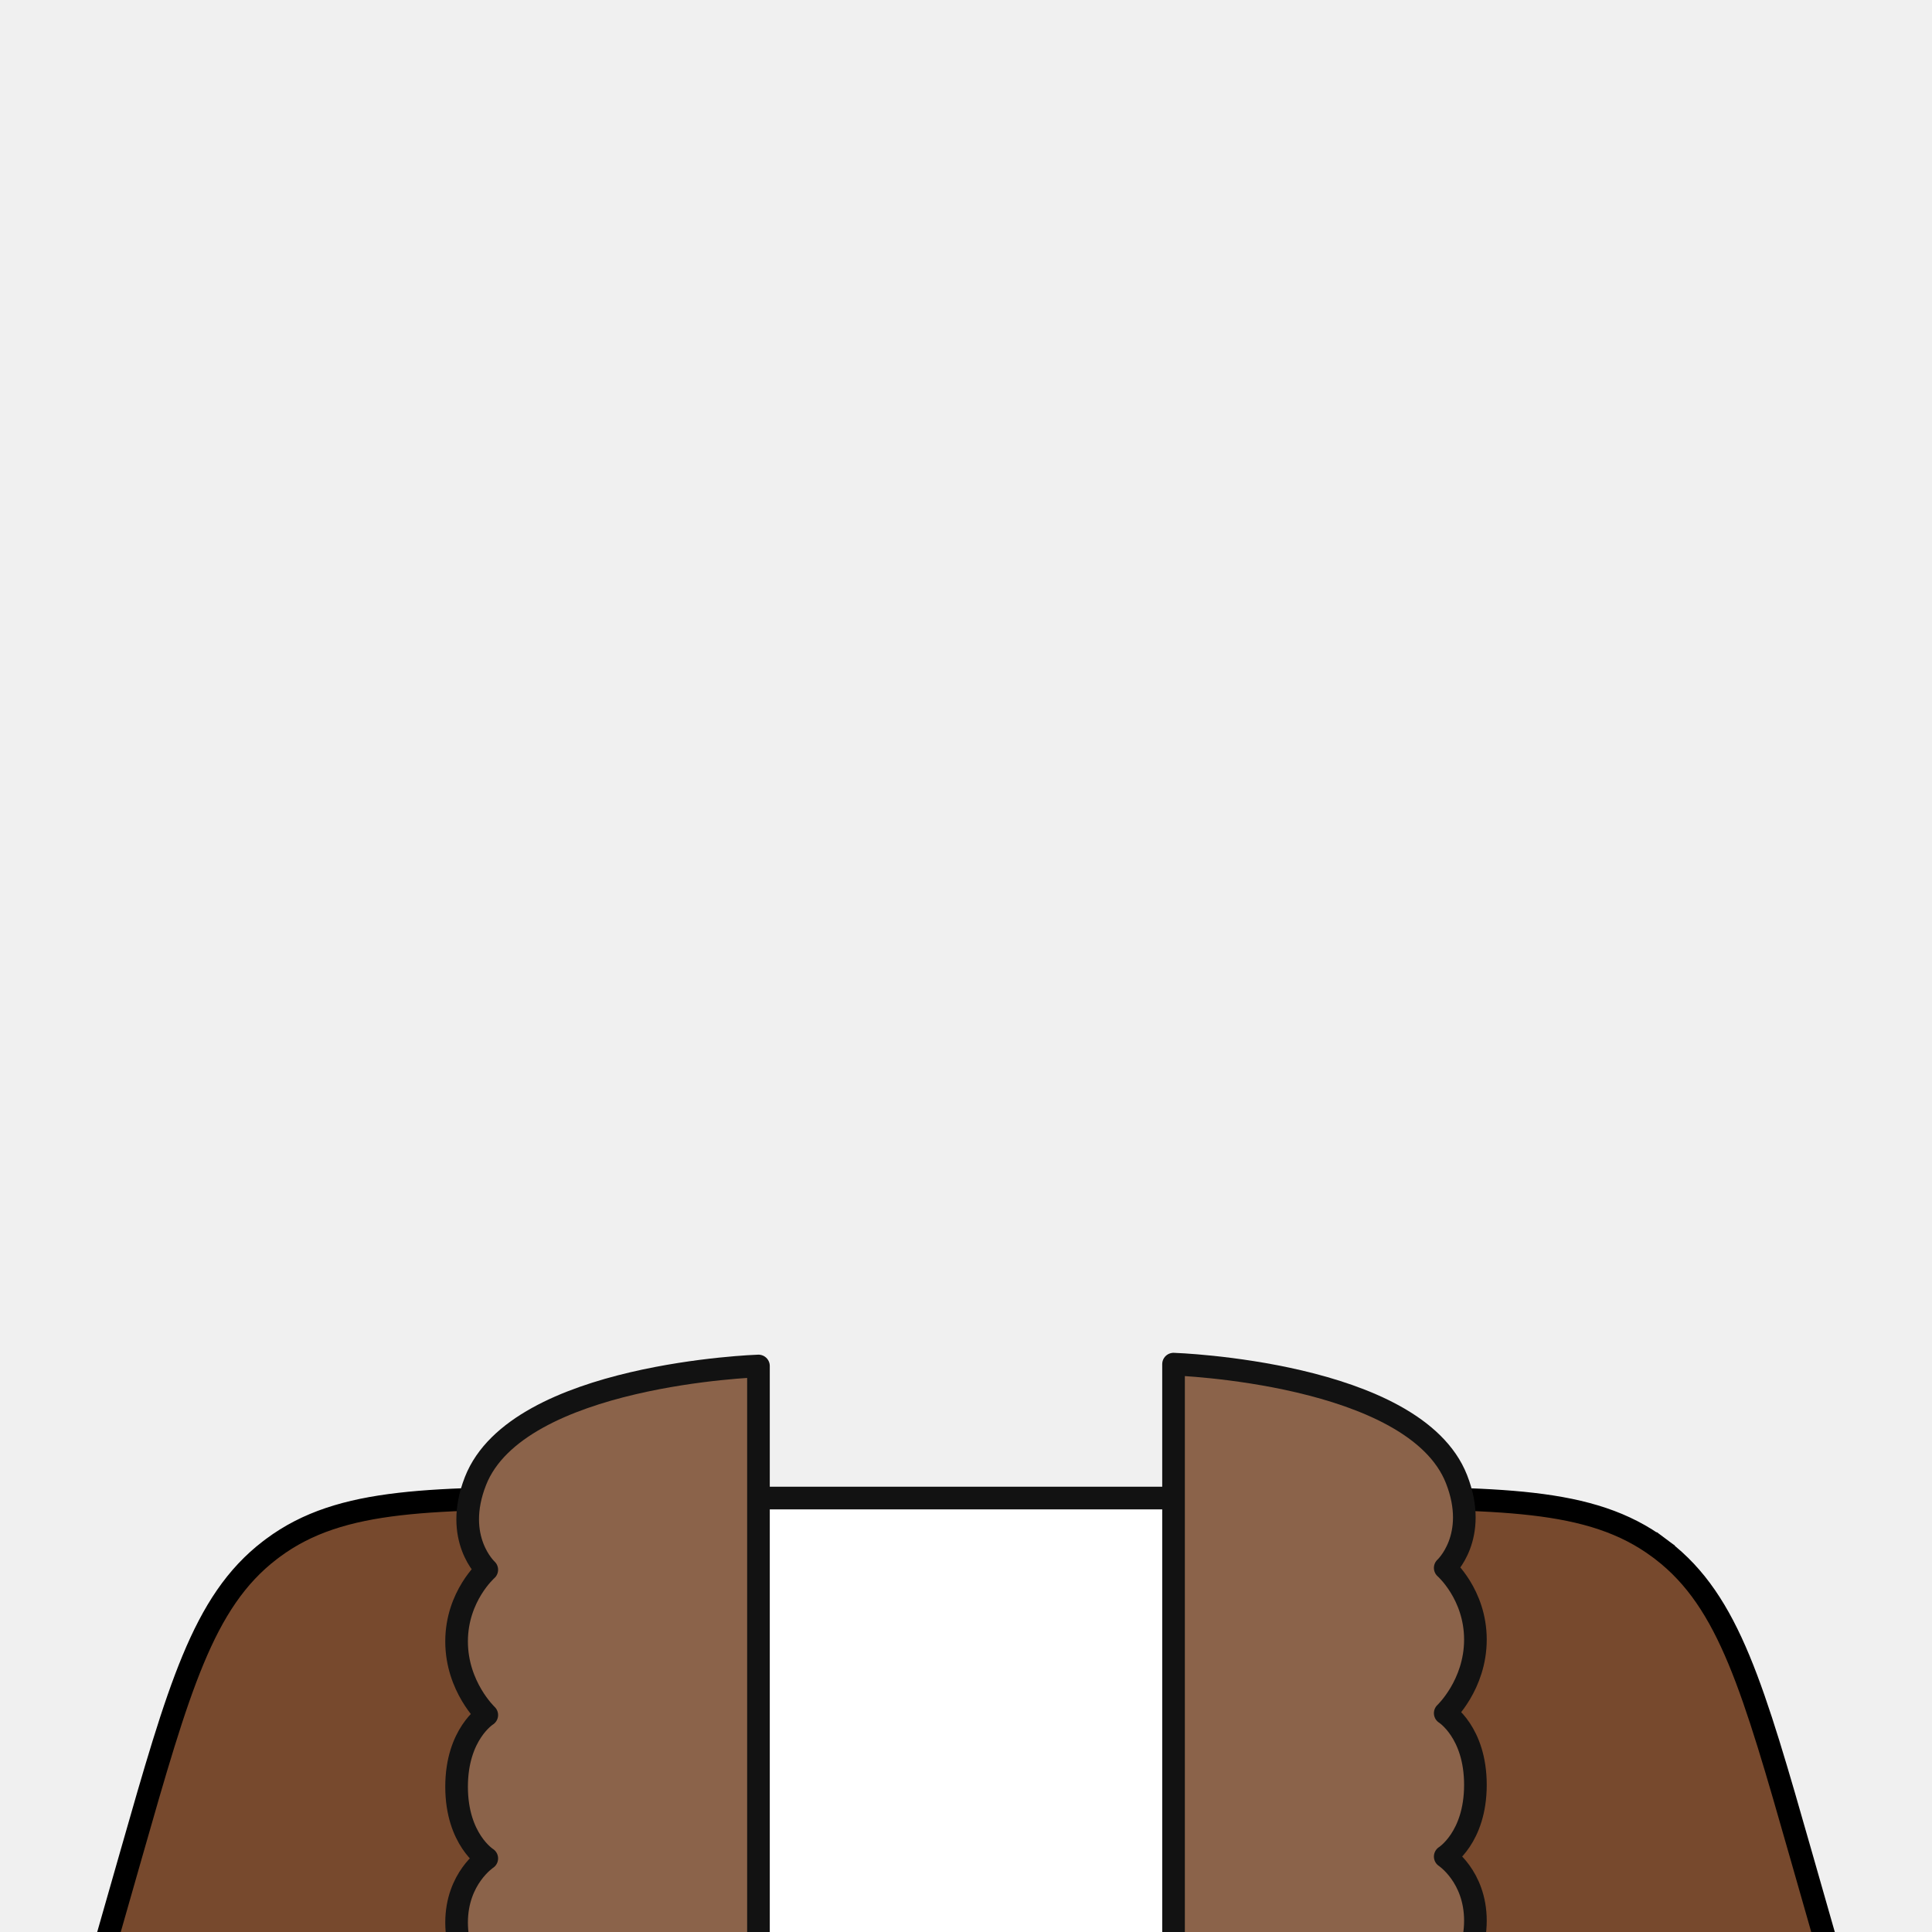
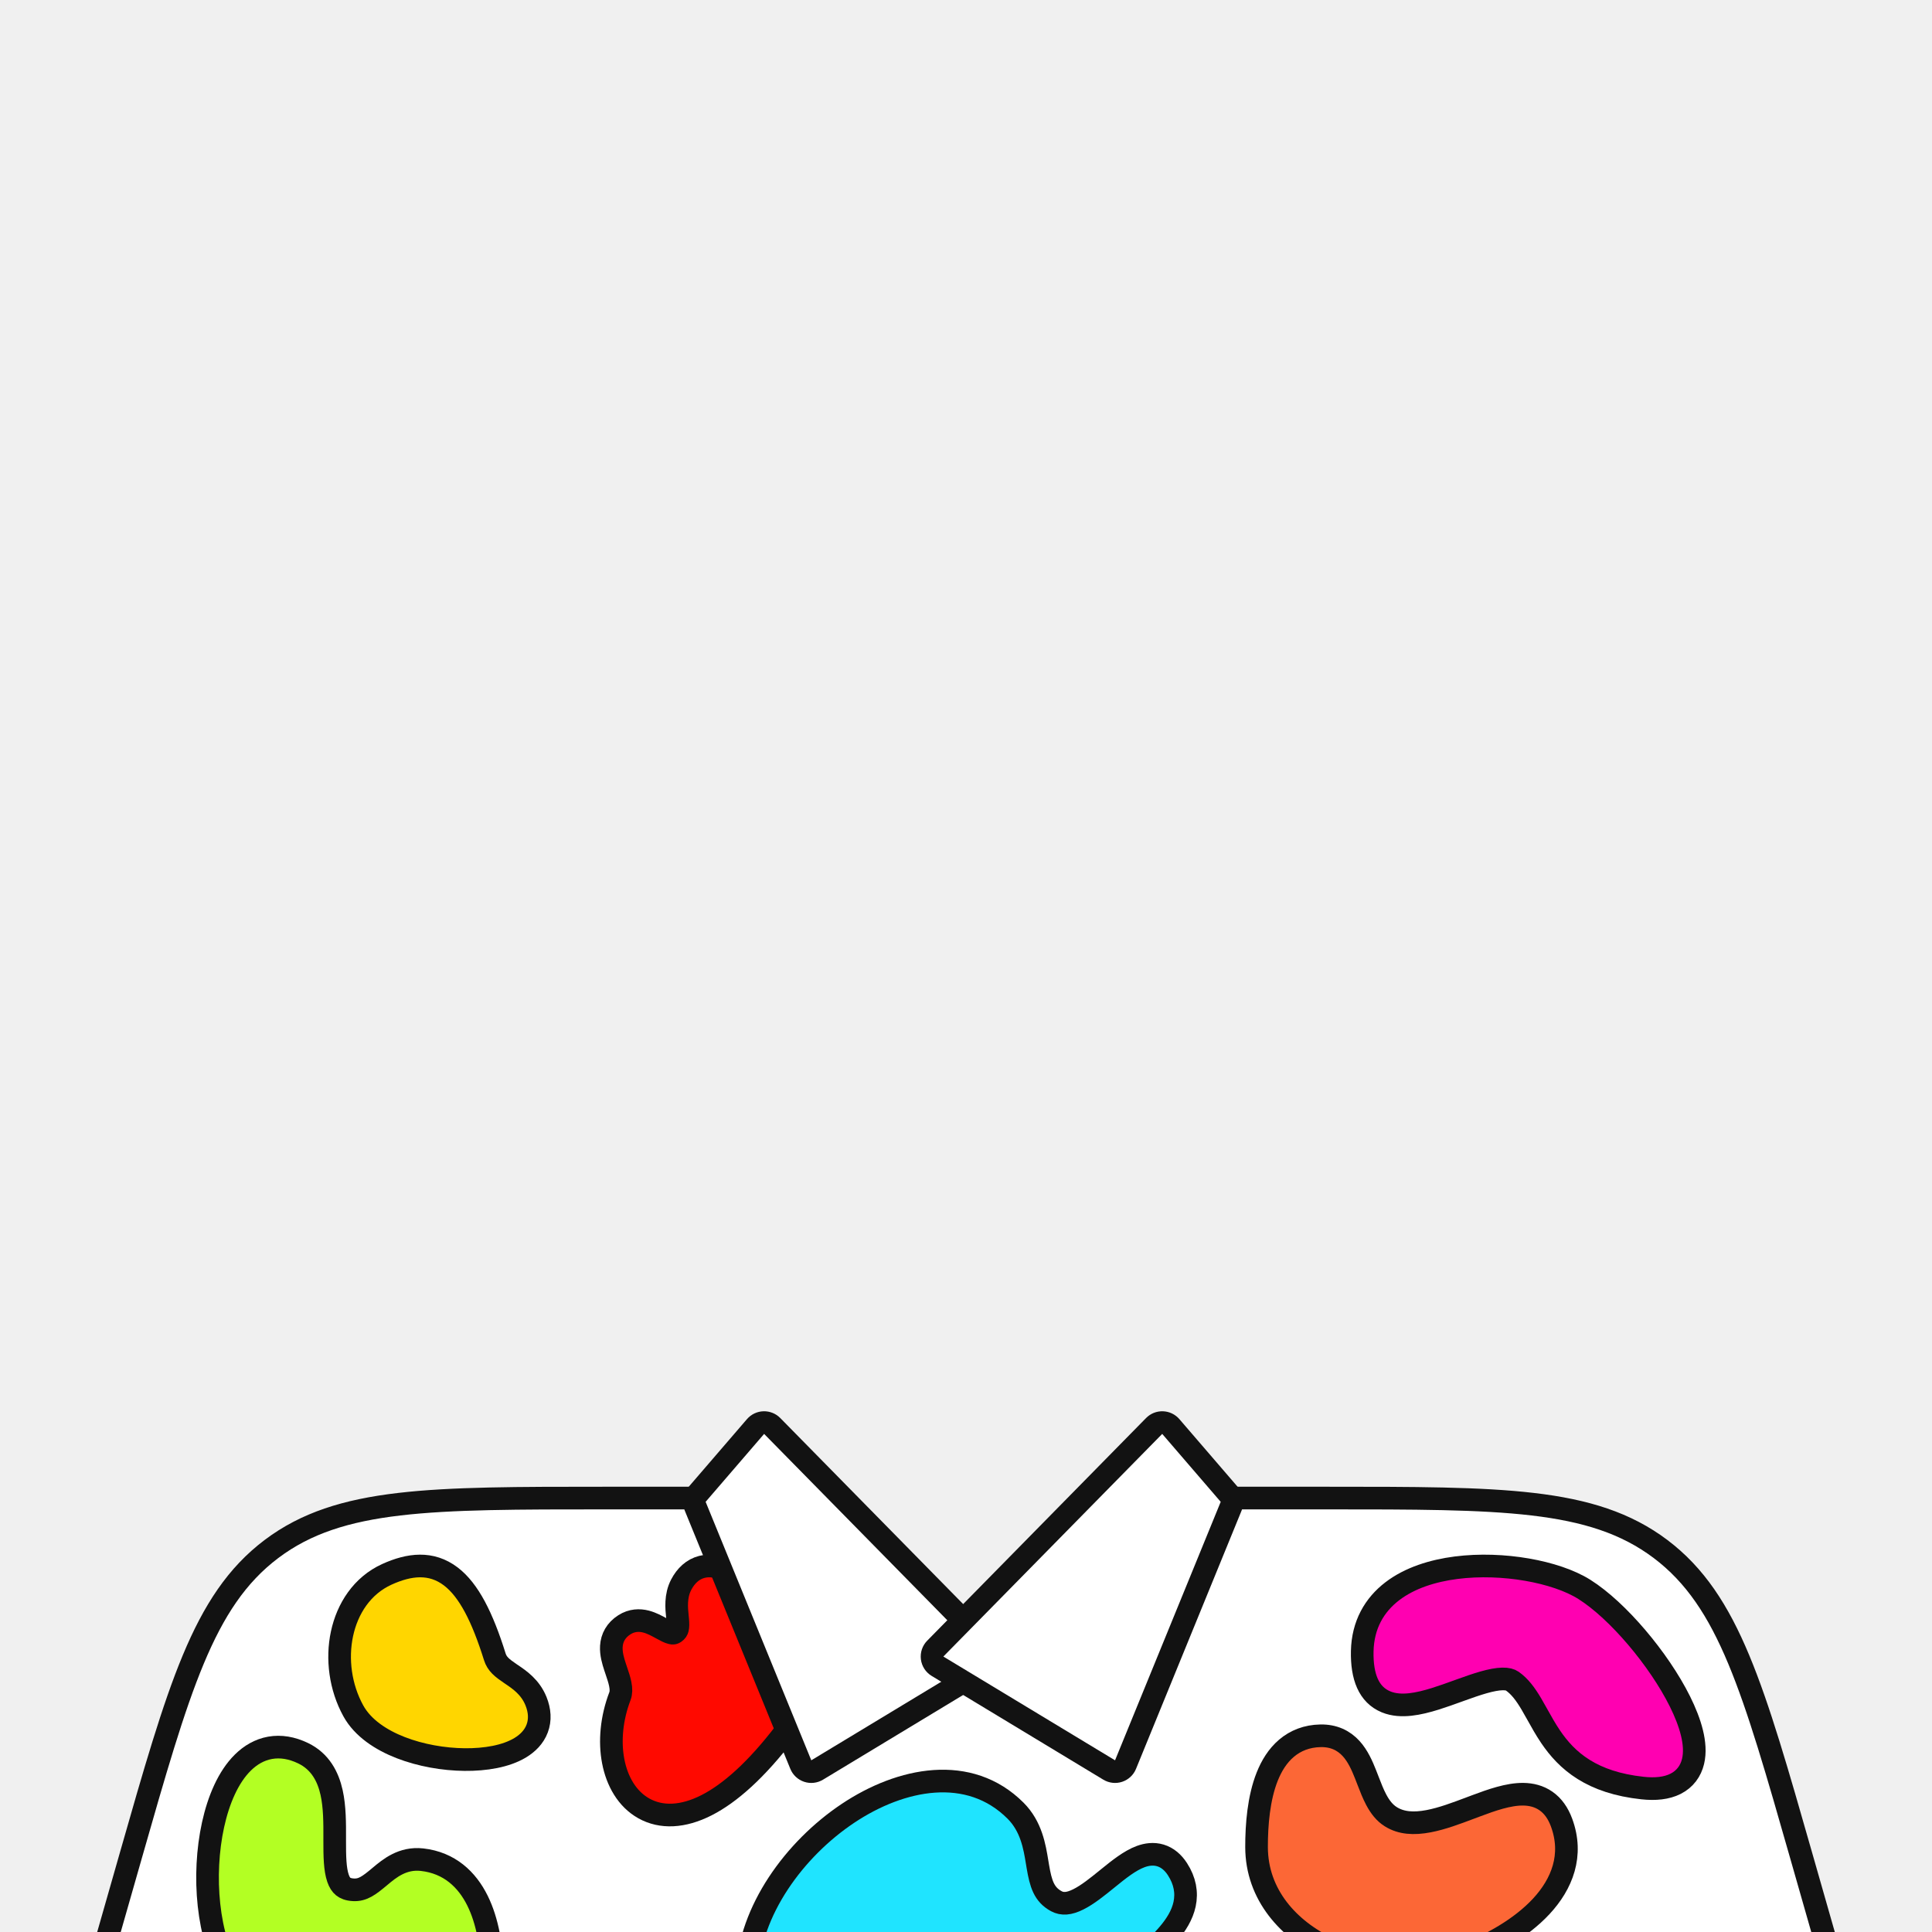
<svg xmlns="http://www.w3.org/2000/svg" width="512" height="512" viewBox="0 0 512 512" fill="none">
-   <g clip-path="url(#clip0_3720_1387)">
-     <path d="M163 399.997V399.995V397H160H159.8C137.005 397 119.639 397 105.86 398.598C91.963 400.209 81.398 403.474 72.323 410.215C72.059 410.411 71.796 410.609 71.535 410.809C62.561 417.683 56.519 426.945 51.152 439.864C45.83 452.674 41.059 469.372 34.797 491.29L34.742 491.482L29.115 511.176L28.023 515H32H480H483.977L482.885 511.176L477.258 491.482L477.203 491.291C470.941 469.372 466.17 452.674 460.848 439.864C455.481 426.945 449.44 417.683 440.465 410.81C440.204 410.609 439.941 410.411 439.677 410.215L437.888 412.623L439.677 410.215C430.602 403.474 420.037 400.209 406.14 398.598C392.361 397 374.996 397 352.2 397H352H349V399.995V399.997V399.997V400L349 400.02C349 400.044 348.999 400.085 348.998 400.142C348.995 400.256 348.99 400.435 348.98 400.675C348.958 401.156 348.915 401.878 348.826 402.809C348.649 404.672 348.291 407.361 347.572 410.599C346.131 417.084 343.25 425.717 337.504 434.336C326.128 451.399 303.126 469 256 469C208.874 469 185.872 451.399 174.496 434.336C168.75 425.717 165.87 417.084 164.429 410.599C163.709 407.361 163.351 404.672 163.174 402.809C163.085 401.878 163.042 401.156 163.021 400.675C163.01 400.435 163.005 400.256 163.002 400.142C163.001 400.085 163 400.044 163 400.02L163 400V399.997V399.997Z" fill="#77492D" stroke="black" stroke-width="6" />
-     <rect x="198" y="397" width="116" height="118" fill="white" stroke="#121212" stroke-width="6" stroke-linecap="round" stroke-linejoin="round" />
-     <path d="M201 362C201 362 137.121 364.092 126 392.5C120.01 407.8 129 416.001 129 416.001C129 416.001 120.999 423.001 121 435.001C121.001 447.001 129 454.501 129 454.501C129 454.501 121 459.501 121 473.501C121 487.501 129 492.501 129 492.501C129 492.501 121 497.751 121 509.501C121 521.25 129 528 129 528H201V362Z" fill="#8B634A" stroke="#121212" stroke-width="6" stroke-linecap="round" stroke-linejoin="round" />
-     <path d="M311 361.51C311 361.51 374.879 363.602 386 392.01C391.99 407.31 383 415.51 383 415.51C383 415.51 391.001 422.51 391 434.51C390.999 446.51 383 454.01 383 454.01C383 454.01 391 459.01 391 473.01C391 487.01 383 492.01 383 492.01C383 492.01 391 497.261 391 509.01C391 520.76 383 527.51 383 527.51H311V361.51Z" fill="#8B634A" stroke="#121212" stroke-width="6" stroke-linecap="round" stroke-linejoin="round" />
+   <g clip-path="url(#clip0_3720_1456)">
+     <path d="M205.778 397.584L204.985 397H204H160.551H160.349C137.284 397 119.713 397 105.783 398.634C91.733 400.281 81.064 403.619 71.928 410.511C62.792 417.402 56.652 426.743 51.208 439.8C45.81 452.746 40.983 469.64 34.646 491.817L34.591 492.012L29.115 511.176L28.023 515H32H480H483.977L482.885 511.176L477.409 492.012L477.353 491.816C471.017 469.64 466.19 452.746 460.792 439.8C455.348 426.743 449.208 417.402 440.072 410.511C430.936 403.619 420.267 400.281 406.217 398.634C392.287 397 374.716 397 351.651 397H351.449H308H306.984L306.178 397.617L256.965 435.25L205.778 397.584Z" fill="white" stroke="#121212" stroke-width="6" />
+     <path d="M80.308 464.61C77.335 463.18 74.39 462.69 71.576 463.19C68.771 463.689 66.366 465.123 64.374 467.083C60.473 470.923 57.905 477.014 56.465 483.578C55.007 490.222 54.617 497.747 55.386 504.839C56.15 511.896 58.09 518.776 61.502 523.962C65.333 529.787 71.615 534.239 78.599 537.288C85.612 540.351 93.575 542.107 101.081 542.375C108.538 542.64 115.846 541.444 121.354 538.285C127.031 535.029 130.762 529.665 130.506 522.211C130.292 515.982 129.265 509.203 126.547 503.706C123.769 498.087 119.108 493.643 111.84 492.832C106.687 492.257 103.208 495.167 100.737 497.232C100.691 497.271 100.644 497.31 100.598 497.349C97.862 499.634 96.157 500.954 93.671 500.818C92.261 500.741 91.456 500.363 90.945 499.948C90.414 499.517 89.941 498.835 89.566 497.729C88.76 495.353 88.689 491.983 88.698 487.749C88.699 487.511 88.699 487.27 88.7 487.028C88.712 483.219 88.725 478.876 87.88 475.056C86.957 470.879 84.897 466.817 80.308 464.61Z" fill="#B3FF23" stroke="#121212" stroke-width="6" />
+     <path d="M142.044 450.827C140.539 447.093 137.664 445.151 135.574 443.738C135.47 443.668 135.368 443.599 135.268 443.531C133.03 442.011 131.731 440.991 131.124 439.053C127.816 428.484 124.221 421.395 119.48 417.783C114.292 413.831 108.492 414.503 102.52 417.218C95.955 420.202 92.053 426.318 90.631 432.981C89.211 439.635 90.179 447.123 93.633 453.396C96.146 457.958 100.993 461.118 106.193 463.141C111.465 465.191 117.538 466.248 123.123 466.305C128.62 466.362 134.087 465.453 137.884 463.154C139.828 461.978 141.513 460.323 142.356 458.08C143.215 455.796 143.047 453.316 142.044 450.827Z" fill="#FFD600" stroke="#121212" stroke-width="6" />
+     <path d="M165.478 430.577C163.221 432.016 162.152 434.047 162.015 436.304C161.897 438.256 162.497 440.233 162.998 441.759C163.126 442.148 163.251 442.518 163.371 442.875C163.785 444.1 164.145 445.166 164.368 446.267C164.642 447.617 164.616 448.642 164.288 449.503C162.055 455.358 161.497 461.473 162.512 466.756C163.519 472.004 166.164 476.758 170.646 479.255C175.231 481.81 180.984 481.591 187.247 478.399C193.457 475.235 200.431 469.049 208.025 459.111C211.317 454.805 211.492 448.928 210.39 443.471C209.267 437.907 206.696 432.104 203.577 427.264C200.504 422.495 196.641 418.262 192.7 416.255C190.698 415.236 188.368 414.641 186.022 415.237C183.592 415.854 181.764 417.587 180.523 419.961C178.953 422.965 179.298 426.269 179.518 428.389C179.547 428.666 179.574 428.922 179.594 429.156C179.698 430.359 179.69 431.09 179.557 431.62C179.462 432.001 179.3 432.308 178.806 432.646C178.559 432.815 178.37 432.869 177.899 432.754C177.244 432.594 176.482 432.201 175.275 431.538C175.227 431.512 175.178 431.485 175.128 431.458C174.102 430.893 172.693 430.118 171.203 429.735C169.473 429.29 167.452 429.318 165.478 430.577Z" fill="#FF0900" stroke="#121212" stroke-width="6" />
+     <path d="M279.943 503.84C276.668 502.071 275.818 499.209 275.039 494.645C274.977 494.286 274.917 493.915 274.855 493.533C274.179 489.392 273.304 484.027 269.14 479.859C256.866 467.575 238.809 471.143 224.706 480.564C210.509 490.047 198.593 506.444 198.019 522.874C197.659 533.175 202.415 540.415 210.09 544.718C217.539 548.895 227.57 550.239 238.054 549.597C258.981 548.317 283.477 538.992 296.695 525.043C298.374 523.271 300.296 521.534 302.313 519.712C302.598 519.454 302.885 519.195 303.173 518.934C305.446 516.874 307.81 514.688 309.727 512.409C311.634 510.142 313.304 507.55 313.93 504.623C314.585 501.558 314.031 498.429 312.035 495.348C310.902 493.6 309.425 492.285 307.536 491.712C305.675 491.148 303.861 491.44 302.305 492.009C299.395 493.074 296.381 495.517 293.777 497.627L293.724 497.67L293.558 497.805C290.786 500.052 288.237 502.119 285.756 503.354C283.302 504.575 281.515 504.689 279.943 503.84Z" fill="#1FE4FF" stroke="#121212" stroke-width="6" />
+     <path d="M435.258 473.85C438.686 474.221 441.676 473.926 444.053 472.722C446.562 471.451 448.062 469.329 448.671 466.816C449.249 464.429 449.012 461.781 448.372 459.176C447.724 456.537 446.608 453.722 445.197 450.887C442.374 445.218 438.234 439.198 433.757 433.935C429.299 428.694 424.358 424.03 419.862 421.201C416.035 418.793 410.57 416.993 404.675 415.972C398.737 414.944 392.121 414.662 385.882 415.463C379.677 416.259 373.604 418.157 368.979 421.693C364.242 425.315 361.156 430.572 361.008 437.583C360.866 444.326 362.719 449.113 367.313 451.008C369.376 451.859 371.633 451.938 373.767 451.703C375.916 451.468 378.173 450.886 380.373 450.2C382.338 449.587 384.363 448.855 386.306 448.153C386.541 448.068 386.776 447.984 387.008 447.9C389.198 447.11 391.27 446.378 393.203 445.832C395.149 445.282 396.799 444.966 398.146 444.937C399.486 444.908 400.276 445.167 400.76 445.507C402.752 446.91 404.253 448.923 405.809 451.543C406.291 452.355 406.802 453.273 407.344 454.245C408.423 456.183 409.622 458.337 410.948 460.29C413.051 463.389 415.743 466.459 419.684 468.922C423.621 471.383 428.637 473.134 435.258 473.85Z" fill="#FF00B1" stroke="#121212" stroke-width="6" />
+     <path d="M349.943 460.002C346.341 460.071 343.333 461.265 340.932 463.302C338.581 465.297 336.953 467.976 335.816 470.838C333.562 476.511 332.99 483.542 333 489.507C333.023 502.131 341.515 511.455 352.208 516.474C362.887 521.488 376.346 522.543 387.56 518.308C395.092 515.464 403.039 511.031 408.449 505.208C413.936 499.302 417.038 491.646 413.813 482.958C412.908 480.52 411.567 478.593 409.711 477.293C407.856 475.993 405.761 475.515 403.691 475.487C399.759 475.435 395.269 477.035 391.171 478.567C390.681 478.75 390.192 478.934 389.706 479.117C385.887 480.556 382.189 481.949 378.617 482.633C374.644 483.394 371.328 483.169 368.59 481.458C366.962 480.44 365.753 478.91 364.704 476.93C363.872 475.357 363.235 473.701 362.545 471.909C362.334 471.361 362.118 470.8 361.89 470.225C360.986 467.942 359.863 465.361 358.065 463.39C356.11 461.248 353.468 459.936 349.943 460.002Z" fill="#FC6736" stroke="#121212" stroke-width="6" />
+     <path d="M262.052 441.567C262.837 441.093 263.362 440.285 263.477 439.374C263.591 438.464 263.283 437.551 262.639 436.897L204.639 377.897C204.051 377.299 203.24 376.974 202.401 377.002C201.563 377.029 200.774 377.407 200.227 378.042L184.727 396.042C183.991 396.897 183.796 398.091 184.223 399.135L212.223 467.635C212.555 468.447 213.225 469.073 214.058 469.348C214.89 469.624 215.801 469.521 216.552 469.067L262.052 441.567Z" fill="white" stroke="#121212" stroke-width="6" stroke-linejoin="round" />
+     <path d="M248.448 441.567C247.663 441.093 247.138 440.285 247.023 439.374C246.909 438.464 247.217 437.551 247.861 436.897L305.861 377.897C306.449 377.299 307.26 376.974 308.099 377.002C308.937 377.029 309.726 377.407 310.273 378.042L325.773 396.042C326.509 396.897 326.704 398.091 326.277 399.135L298.277 467.635C297.945 468.447 297.275 469.073 296.442 469.348C295.61 469.624 294.699 469.521 293.948 469.067L248.448 441.567Z" fill="white" stroke="#121212" stroke-width="6" stroke-linejoin="round" />
  </g>
  <defs>
-     <clipPath id="clip0_3720_1387">
+     <clipPath id="clip0_3720_1456">
      <rect width="512" height="512" fill="white" />
    </clipPath>
  </defs>
</svg>
